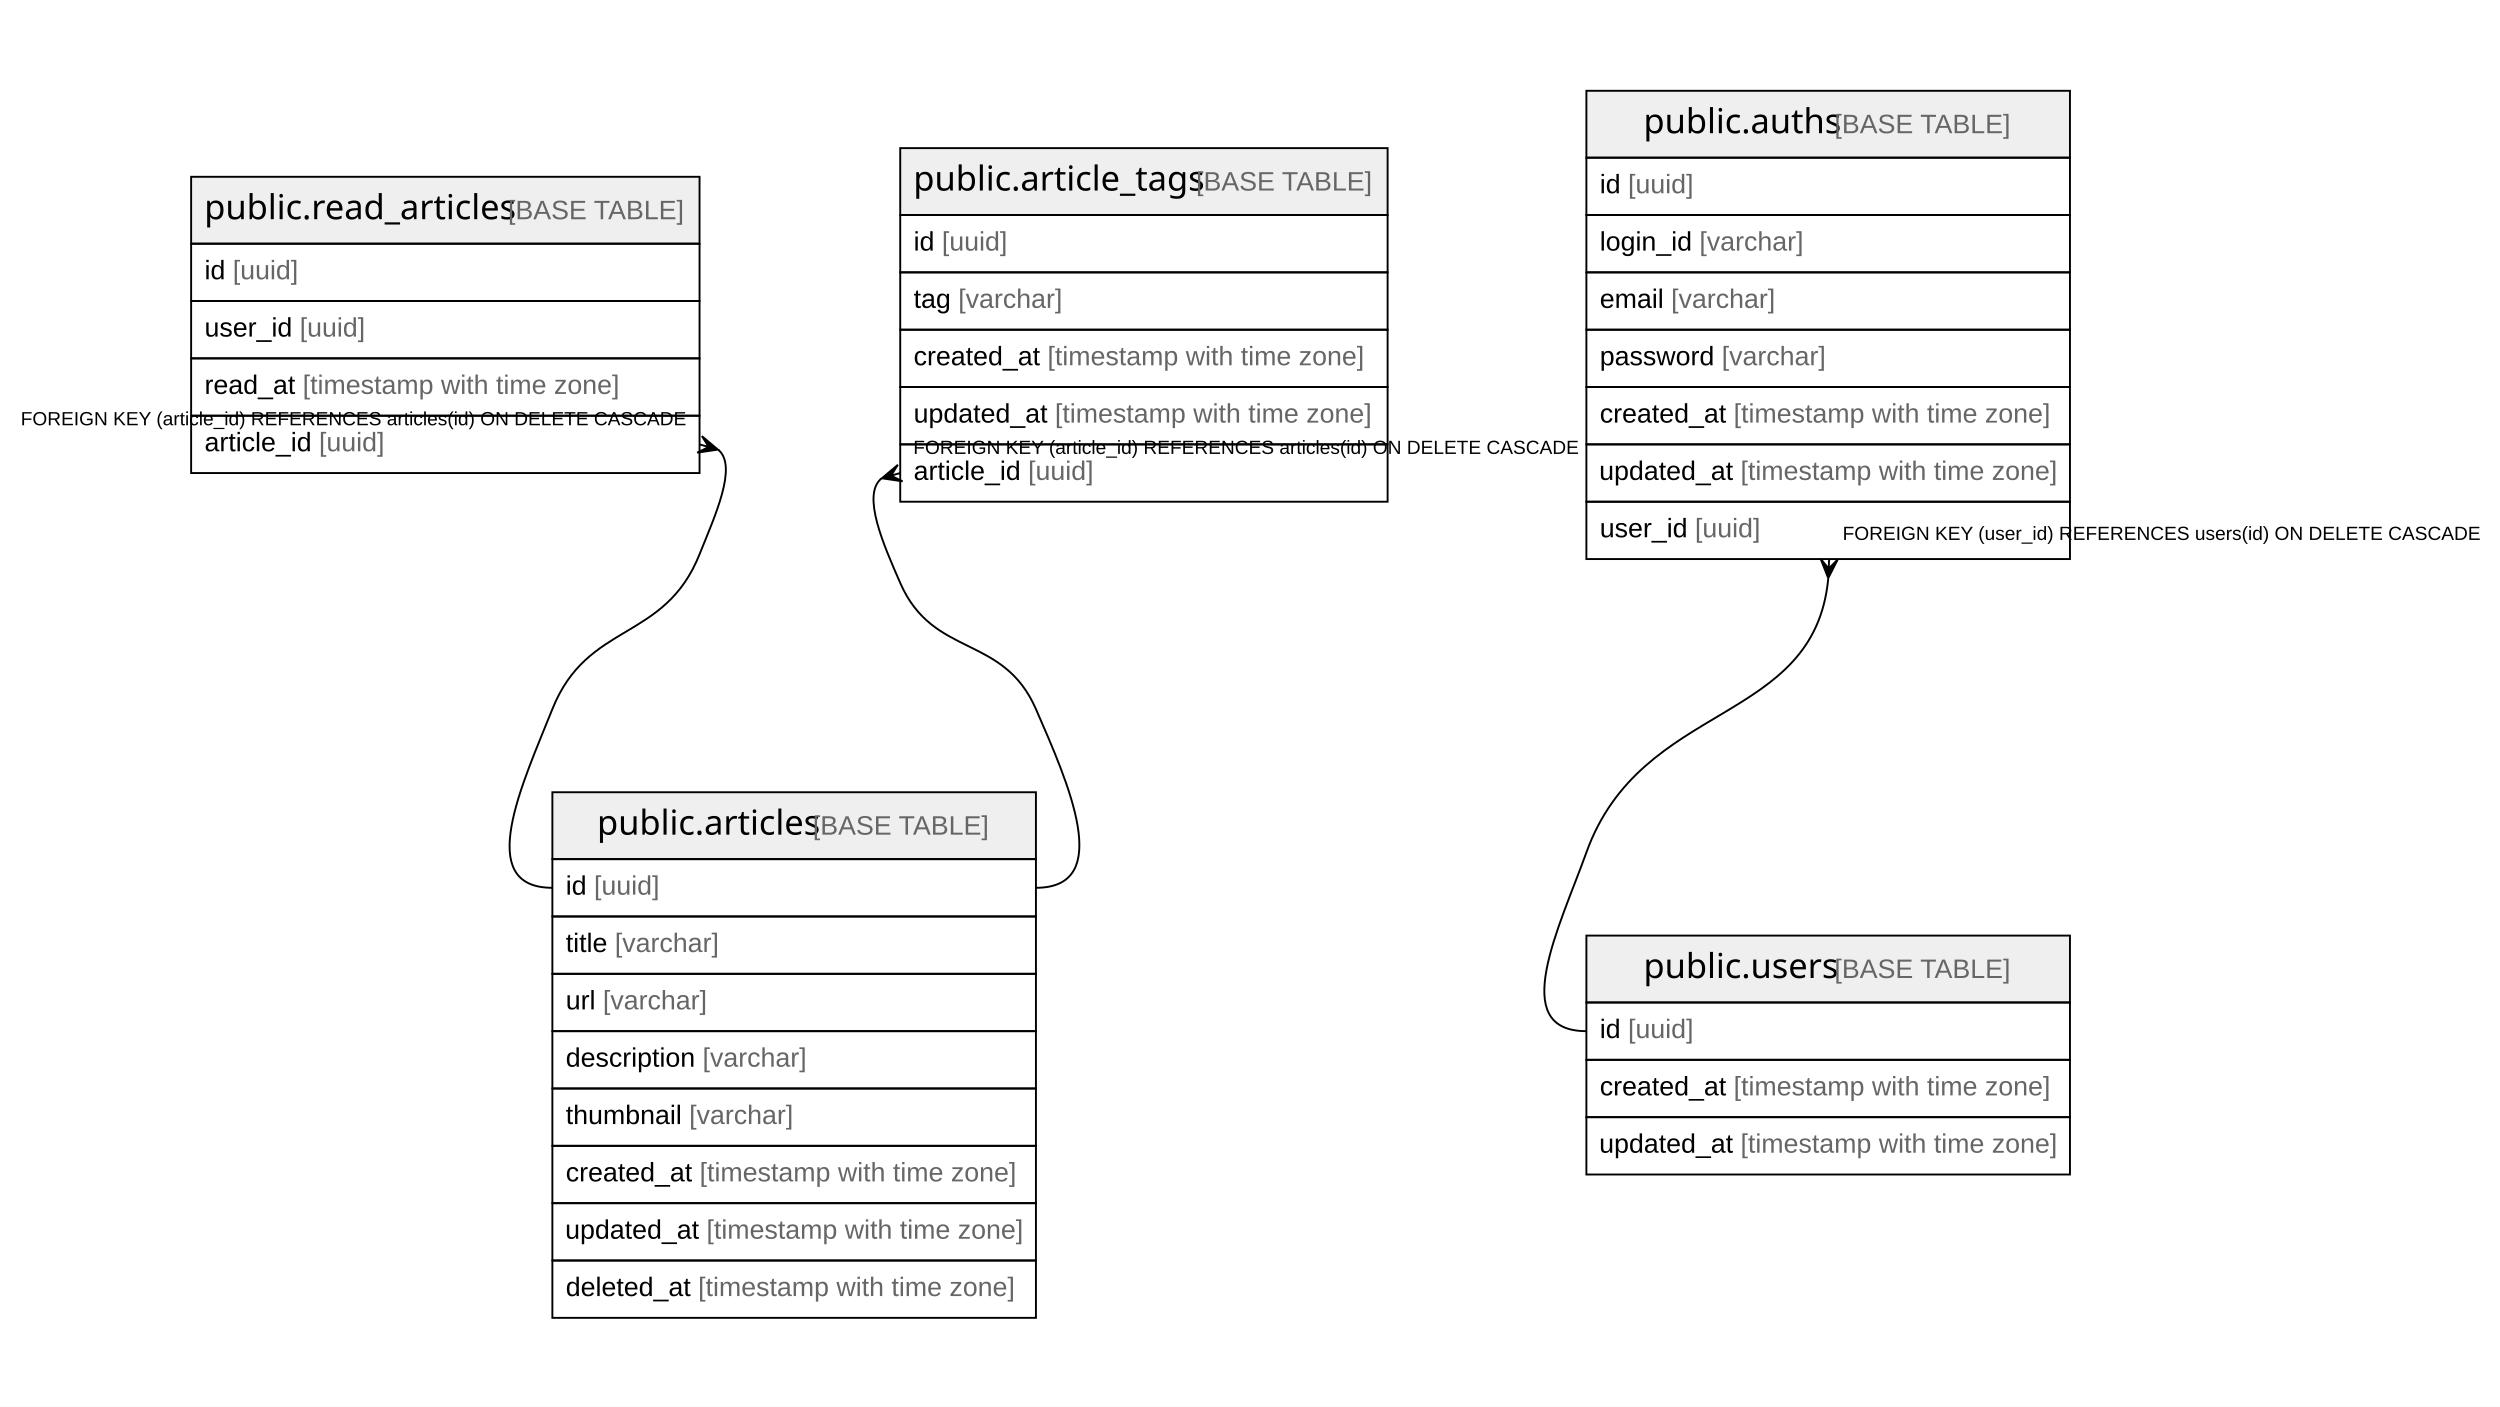
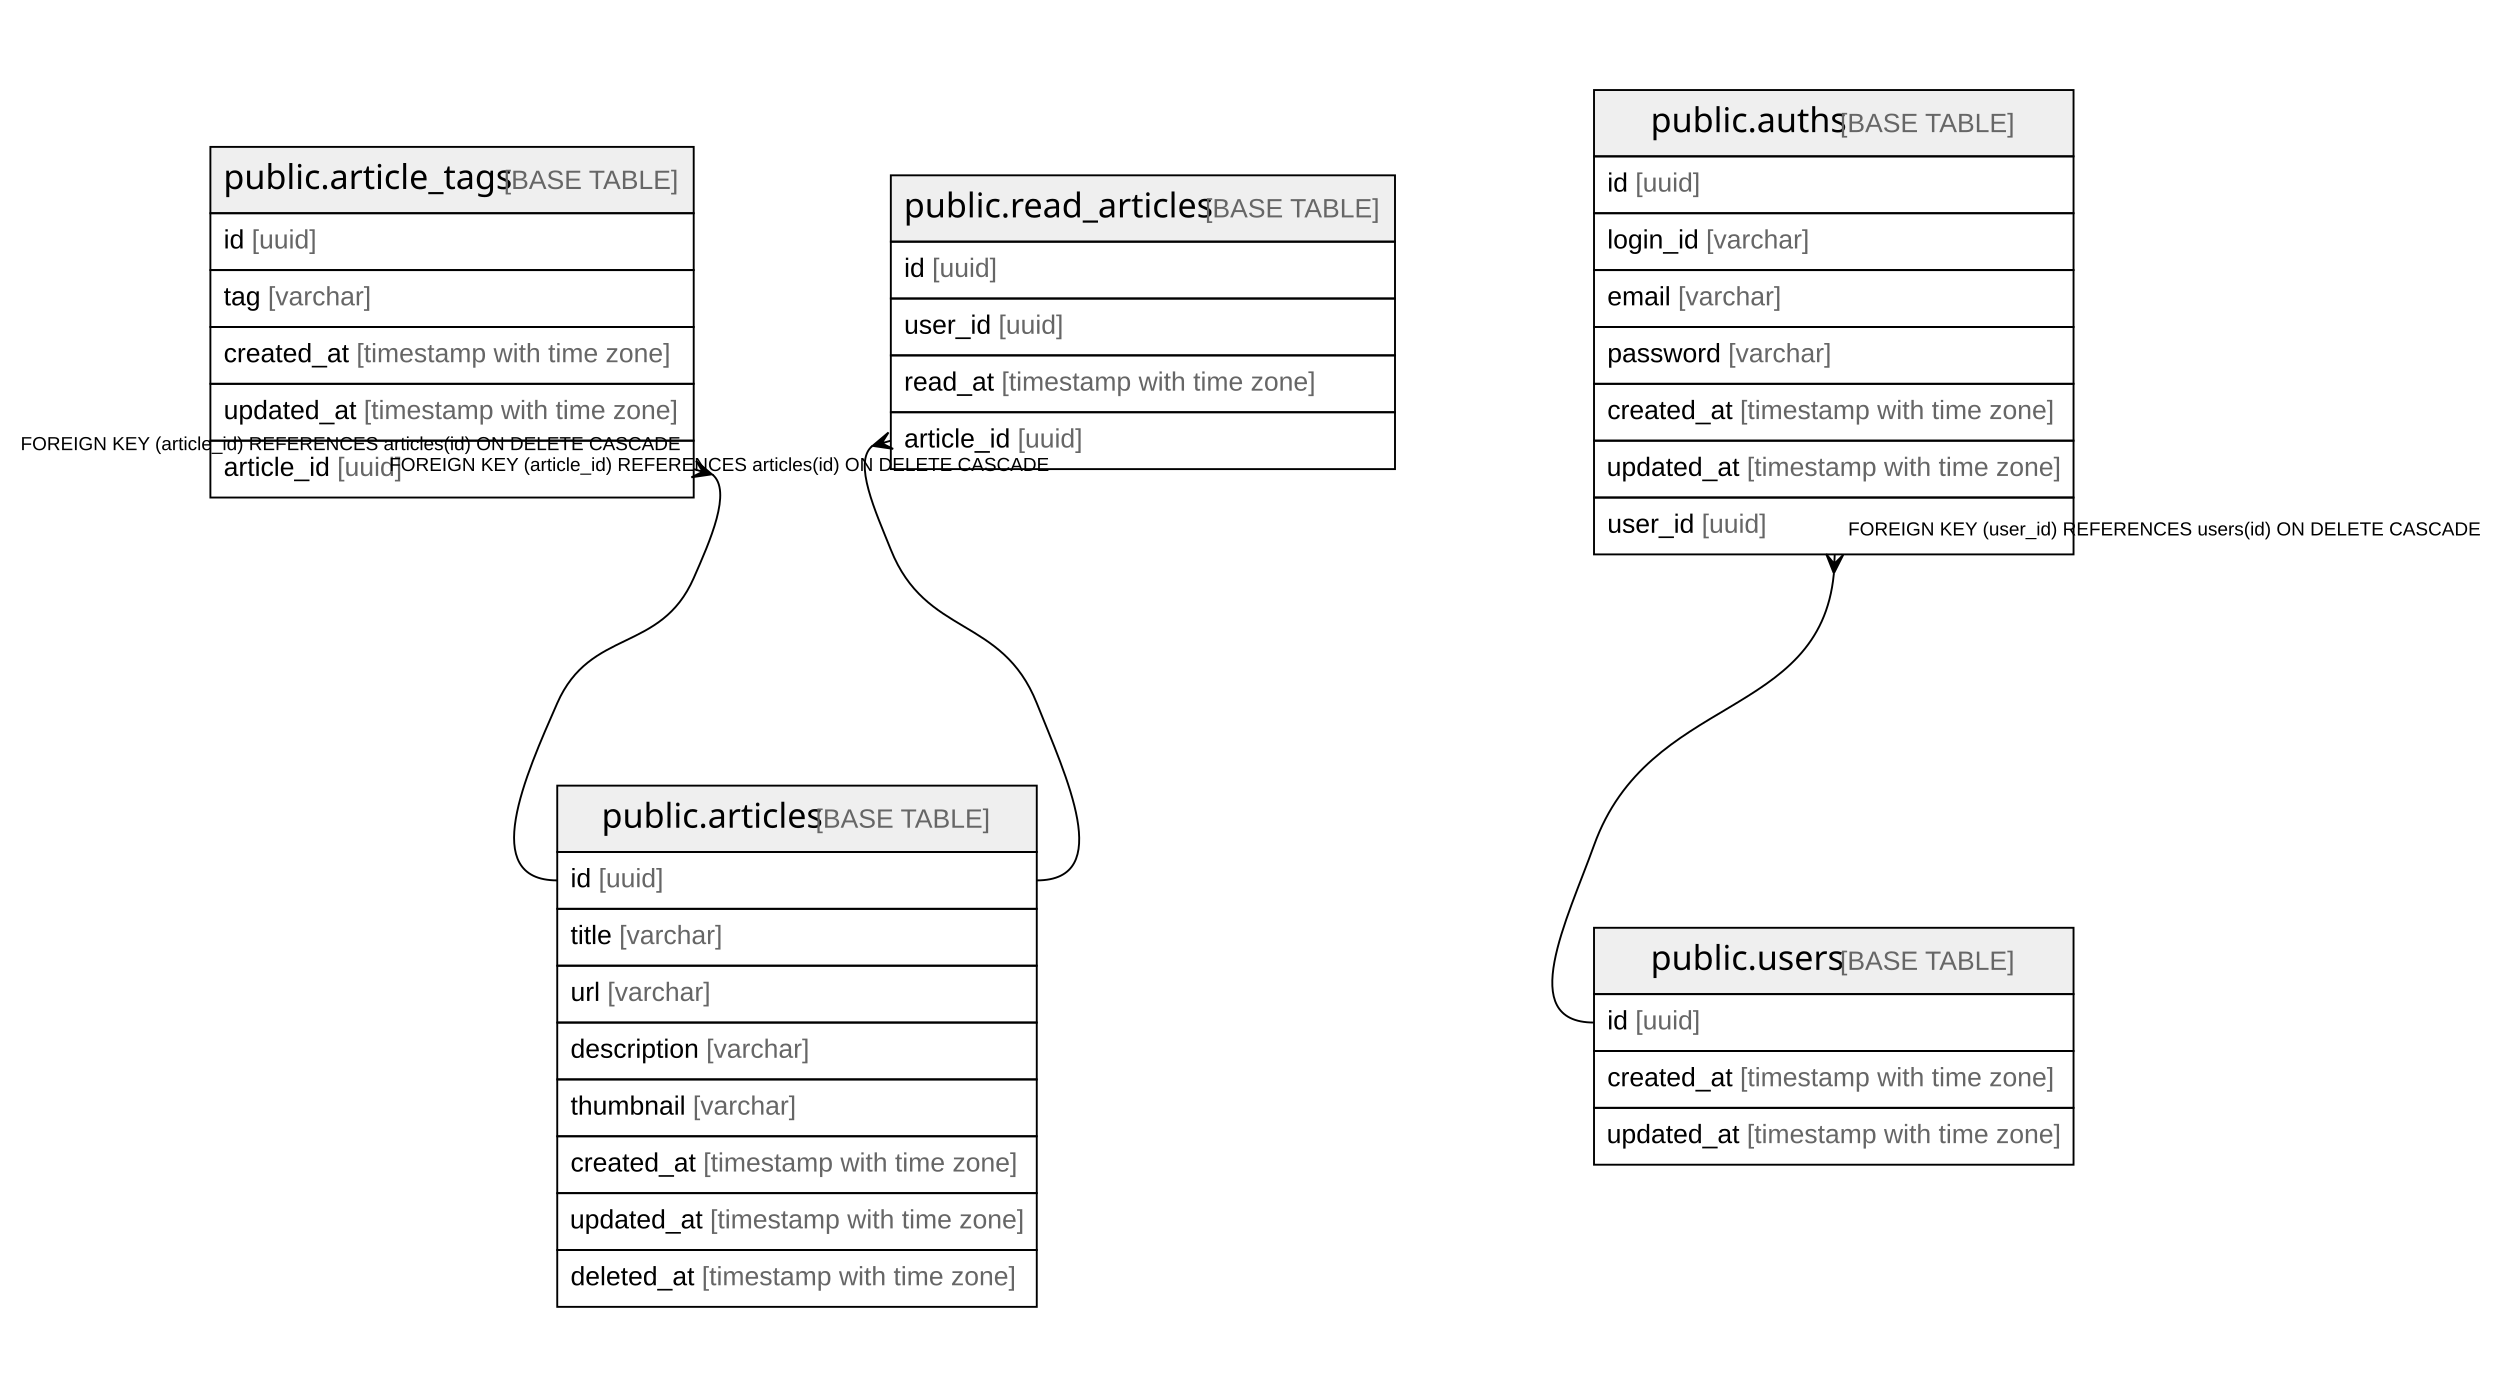
- <svg xmlns="http://www.w3.org/2000/svg" width="1308pt" height="736pt" viewBox="0.00 0.00 1308.00 736.00">
+ <svg xmlns="http://www.w3.org/2000/svg" width="1319pt" height="736pt" viewBox="0.00 0.00 1319.00 736.00">
  <g id="graph0" class="graph" transform="scale(1 1) rotate(0) translate(4 732)">
-     <polygon fill="#ffffff" stroke="transparent" points="-4,4 -4,-732 1304,-732 1304,4 -4,4" />
+     <polygon fill="#ffffff" stroke="transparent" points="-4,4 -4,-732 1315,-732 1315,4 -4,4" />
    <g id="node1" class="node">
-       <polygon fill="#efefef" stroke="transparent" points="285,-282.5 285,-317.5 538,-317.5 538,-282.5 285,-282.5" />
-       <polygon fill="none" stroke="#000000" points="285,-282.5 285,-317.5 538,-317.5 538,-282.5 285,-282.5" />
-       <text text-anchor="start" x="308.371" y="-295.3" font-family="Arial Bold" font-size="18.00" fill="#000000">public.articles</text>
-       <text text-anchor="start" x="417.375" y="-295.3" font-family="Arial" font-size="14.00" fill="#000000"> </text>
-       <text text-anchor="start" x="421.266" y="-295.3" font-family="Arial" font-size="14.00" fill="#666666">[BASE TABLE]</text>
-       <polygon fill="none" stroke="#000000" points="285,-252.5 285,-282.5 538,-282.5 538,-252.5 285,-252.5" />
-       <text text-anchor="start" x="292" y="-263.9" font-family="Arial" font-size="14.00" fill="#000000">id </text>
-       <text text-anchor="start" x="306.78" y="-263.9" font-family="Arial" font-size="14.00" fill="#666666">[uuid]</text>
-       <polygon fill="none" stroke="#000000" points="285,-222.5 285,-252.5 538,-252.5 538,-222.5 285,-222.5" />
-       <text text-anchor="start" x="292" y="-233.9" font-family="Arial" font-size="14.00" fill="#000000">title </text>
-       <text text-anchor="start" x="317.668" y="-233.9" font-family="Arial" font-size="14.00" fill="#666666">[varchar]</text>
-       <polygon fill="none" stroke="#000000" points="285,-192.5 285,-222.5 538,-222.5 538,-192.5 285,-192.5" />
-       <text text-anchor="start" x="292" y="-203.9" font-family="Arial" font-size="14.00" fill="#000000">url </text>
-       <text text-anchor="start" x="311.44" y="-203.9" font-family="Arial" font-size="14.00" fill="#666666">[varchar]</text>
-       <polygon fill="none" stroke="#000000" points="285,-162.5 285,-192.5 538,-192.5 538,-162.5 285,-162.5" />
-       <text text-anchor="start" x="292" y="-173.9" font-family="Arial" font-size="14.00" fill="#000000">description </text>
-       <text text-anchor="start" x="363.568" y="-173.9" font-family="Arial" font-size="14.00" fill="#666666">[varchar]</text>
-       <polygon fill="none" stroke="#000000" points="285,-132.5 285,-162.5 538,-162.5 538,-132.5 285,-132.5" />
-       <text text-anchor="start" x="292" y="-143.9" font-family="Arial" font-size="14.00" fill="#000000">thumbnail </text>
-       <text text-anchor="start" x="356.568" y="-143.9" font-family="Arial" font-size="14.00" fill="#666666">[varchar]</text>
-       <polygon fill="none" stroke="#000000" points="285,-102.5 285,-132.5 538,-132.5 538,-102.5 285,-102.5" />
-       <text text-anchor="start" x="292" y="-113.9" font-family="Arial" font-size="14.00" fill="#000000">created_at </text>
-       <text text-anchor="start" x="362.028" y="-113.9" font-family="Arial" font-size="14.00" fill="#666666">[timestamp with time zone]</text>
-       <polygon fill="none" stroke="#000000" points="285,-72.5 285,-102.5 538,-102.5 538,-72.5 285,-72.5" />
-       <text text-anchor="start" x="291.692" y="-83.9" font-family="Arial" font-size="14.00" fill="#000000">updated_at </text>
-       <text text-anchor="start" x="365.624" y="-83.9" font-family="Arial" font-size="14.00" fill="#666666">[timestamp with time zone]</text>
-       <polygon fill="none" stroke="#000000" points="285,-42.5 285,-72.5 538,-72.5 538,-42.5 285,-42.5" />
-       <text text-anchor="start" x="292" y="-53.9" font-family="Arial" font-size="14.00" fill="#000000">deleted_at </text>
-       <text text-anchor="start" x="361.257" y="-53.9" font-family="Arial" font-size="14.00" fill="#666666">[timestamp with time zone]</text>
+       <polygon fill="#efefef" stroke="transparent" points="290,-282.5 290,-317.5 543,-317.5 543,-282.5 290,-282.5" />
+       <polygon fill="none" stroke="#000000" points="290,-282.5 290,-317.5 543,-317.5 543,-282.5 290,-282.5" />
+       <text text-anchor="start" x="313.371" y="-295.3" font-family="Arial Bold" font-size="18.00" fill="#000000">public.articles</text>
+       <text text-anchor="start" x="422.375" y="-295.3" font-family="Arial" font-size="14.00" fill="#000000"> </text>
+       <text text-anchor="start" x="426.266" y="-295.3" font-family="Arial" font-size="14.00" fill="#666666">[BASE TABLE]</text>
+       <polygon fill="none" stroke="#000000" points="290,-252.5 290,-282.5 543,-282.5 543,-252.5 290,-252.5" />
+       <text text-anchor="start" x="297" y="-263.9" font-family="Arial" font-size="14.00" fill="#000000">id </text>
+       <text text-anchor="start" x="311.78" y="-263.9" font-family="Arial" font-size="14.00" fill="#666666">[uuid]</text>
+       <polygon fill="none" stroke="#000000" points="290,-222.5 290,-252.5 543,-252.5 543,-222.5 290,-222.5" />
+       <text text-anchor="start" x="297" y="-233.9" font-family="Arial" font-size="14.00" fill="#000000">title </text>
+       <text text-anchor="start" x="322.668" y="-233.9" font-family="Arial" font-size="14.00" fill="#666666">[varchar]</text>
+       <polygon fill="none" stroke="#000000" points="290,-192.5 290,-222.5 543,-222.5 543,-192.5 290,-192.5" />
+       <text text-anchor="start" x="297" y="-203.9" font-family="Arial" font-size="14.00" fill="#000000">url </text>
+       <text text-anchor="start" x="316.44" y="-203.9" font-family="Arial" font-size="14.00" fill="#666666">[varchar]</text>
+       <polygon fill="none" stroke="#000000" points="290,-162.5 290,-192.5 543,-192.5 543,-162.5 290,-162.5" />
+       <text text-anchor="start" x="297" y="-173.9" font-family="Arial" font-size="14.00" fill="#000000">description </text>
+       <text text-anchor="start" x="368.568" y="-173.9" font-family="Arial" font-size="14.00" fill="#666666">[varchar]</text>
+       <polygon fill="none" stroke="#000000" points="290,-132.5 290,-162.5 543,-162.5 543,-132.5 290,-132.5" />
+       <text text-anchor="start" x="297" y="-143.9" font-family="Arial" font-size="14.00" fill="#000000">thumbnail </text>
+       <text text-anchor="start" x="361.568" y="-143.9" font-family="Arial" font-size="14.00" fill="#666666">[varchar]</text>
+       <polygon fill="none" stroke="#000000" points="290,-102.5 290,-132.5 543,-132.5 543,-102.5 290,-102.5" />
+       <text text-anchor="start" x="297" y="-113.9" font-family="Arial" font-size="14.00" fill="#000000">created_at </text>
+       <text text-anchor="start" x="367.028" y="-113.9" font-family="Arial" font-size="14.00" fill="#666666">[timestamp with time zone]</text>
+       <polygon fill="none" stroke="#000000" points="290,-72.5 290,-102.5 543,-102.5 543,-72.5 290,-72.5" />
+       <text text-anchor="start" x="296.692" y="-83.9" font-family="Arial" font-size="14.00" fill="#000000">updated_at </text>
+       <text text-anchor="start" x="370.624" y="-83.9" font-family="Arial" font-size="14.00" fill="#666666">[timestamp with time zone]</text>
+       <polygon fill="none" stroke="#000000" points="290,-42.5 290,-72.5 543,-72.5 543,-42.5 290,-42.5" />
+       <text text-anchor="start" x="297" y="-53.9" font-family="Arial" font-size="14.00" fill="#000000">deleted_at </text>
+       <text text-anchor="start" x="366.257" y="-53.9" font-family="Arial" font-size="14.00" fill="#666666">[timestamp with time zone]</text>
    </g>
    <g id="node2" class="node">
-       <polygon fill="#efefef" stroke="transparent" points="96,-604.5 96,-639.5 362,-639.5 362,-604.5 96,-604.5" />
-       <polygon fill="none" stroke="#000000" points="96,-604.5 96,-639.5 362,-639.5 362,-604.5 96,-604.5" />
-       <text text-anchor="start" x="102.862" y="-617.3" font-family="Arial Bold" font-size="18.00" fill="#000000">public.read_articles</text>
-       <text text-anchor="start" x="257.884" y="-617.3" font-family="Arial" font-size="14.00" fill="#000000"> </text>
-       <text text-anchor="start" x="261.774" y="-617.3" font-family="Arial" font-size="14.00" fill="#666666">[BASE TABLE]</text>
-       <polygon fill="none" stroke="#000000" points="96,-574.5 96,-604.5 362,-604.5 362,-574.5 96,-574.5" />
-       <text text-anchor="start" x="103" y="-585.9" font-family="Arial" font-size="14.00" fill="#000000">id </text>
-       <text text-anchor="start" x="117.78" y="-585.9" font-family="Arial" font-size="14.00" fill="#666666">[uuid]</text>
-       <polygon fill="none" stroke="#000000" points="96,-544.5 96,-574.5 362,-574.5 362,-544.5 96,-544.5" />
-       <text text-anchor="start" x="103" y="-555.9" font-family="Arial" font-size="14.00" fill="#000000">user_id </text>
-       <text text-anchor="start" x="152.788" y="-555.9" font-family="Arial" font-size="14.00" fill="#666666">[uuid]</text>
-       <polygon fill="none" stroke="#000000" points="96,-514.5 96,-544.5 362,-544.5 362,-514.5 96,-514.5" />
-       <text text-anchor="start" x="103" y="-525.9" font-family="Arial" font-size="14.00" fill="#000000">read_at </text>
-       <text text-anchor="start" x="154.355" y="-525.9" font-family="Arial" font-size="14.00" fill="#666666">[timestamp with time zone]</text>
-       <polygon fill="none" stroke="#000000" points="96,-484.5 96,-514.5 362,-514.5 362,-484.5 96,-484.5" />
-       <text text-anchor="start" x="103" y="-495.9" font-family="Arial" font-size="14.00" fill="#000000">article_id </text>
-       <text text-anchor="start" x="162.892" y="-495.9" font-family="Arial" font-size="14.00" fill="#666666">[uuid]</text>
+       <polygon fill="#efefef" stroke="transparent" points="107,-619.5 107,-654.5 362,-654.5 362,-619.5 107,-619.5" />
+       <polygon fill="none" stroke="#000000" points="107,-619.5 107,-654.5 362,-654.5 362,-619.5 107,-619.5" />
+       <text text-anchor="start" x="113.861" y="-632.3" font-family="Arial Bold" font-size="18.00" fill="#000000">public.article_tags</text>
+       <text text-anchor="start" x="257.886" y="-632.3" font-family="Arial" font-size="14.00" fill="#000000"> </text>
+       <text text-anchor="start" x="261.776" y="-632.3" font-family="Arial" font-size="14.00" fill="#666666">[BASE TABLE]</text>
+       <polygon fill="none" stroke="#000000" points="107,-589.5 107,-619.5 362,-619.5 362,-589.5 107,-589.5" />
+       <text text-anchor="start" x="114" y="-600.9" font-family="Arial" font-size="14.00" fill="#000000">id </text>
+       <text text-anchor="start" x="128.78" y="-600.9" font-family="Arial" font-size="14.00" fill="#666666">[uuid]</text>
+       <polygon fill="none" stroke="#000000" points="107,-559.5 107,-589.5 362,-589.5 362,-559.5 107,-559.5" />
+       <text text-anchor="start" x="114" y="-570.9" font-family="Arial" font-size="14.00" fill="#000000">tag </text>
+       <text text-anchor="start" x="137.346" y="-570.9" font-family="Arial" font-size="14.00" fill="#666666">[varchar]</text>
+       <polygon fill="none" stroke="#000000" points="107,-529.5 107,-559.5 362,-559.5 362,-529.5 107,-529.5" />
+       <text text-anchor="start" x="114" y="-540.9" font-family="Arial" font-size="14.00" fill="#000000">created_at </text>
+       <text text-anchor="start" x="184.028" y="-540.9" font-family="Arial" font-size="14.00" fill="#666666">[timestamp with time zone]</text>
+       <polygon fill="none" stroke="#000000" points="107,-499.5 107,-529.5 362,-529.5 362,-499.5 107,-499.5" />
+       <text text-anchor="start" x="114" y="-510.9" font-family="Arial" font-size="14.00" fill="#000000">updated_at </text>
+       <text text-anchor="start" x="187.933" y="-510.9" font-family="Arial" font-size="14.00" fill="#666666">[timestamp with time zone]</text>
+       <polygon fill="none" stroke="#000000" points="107,-469.5 107,-499.5 362,-499.5 362,-469.5 107,-469.5" />
+       <text text-anchor="start" x="114" y="-480.9" font-family="Arial" font-size="14.00" fill="#000000">article_id </text>
+       <text text-anchor="start" x="173.892" y="-480.9" font-family="Arial" font-size="14.00" fill="#666666">[uuid]</text>
    </g>
    <g id="edge1" class="edge">
-       <path fill="none" stroke="#000000" d="M371.733,-496.73C382.224,-488.189 369.851,-461.653 362,-442 343.574,-395.873 303.426,-407.127 285,-361 269.584,-322.409 243.444,-267.5 285,-267.5" />
-       <polygon fill="#000000" stroke="#000000" points="371.618,-496.762 360.768,-495.172 366.809,-498.131 362,-499.5 362,-499.5 362,-499.5 366.809,-498.131 363.232,-503.828 371.618,-496.762 371.618,-496.762" />
-       <text text-anchor="start" x="6.837" y="-509.5" font-family="Arial" font-size="10.00" fill="#000000">FOREIGN KEY (article_id) REFERENCES articles(id) ON DELETE CASCADE</text>
+       <path fill="none" stroke="#000000" d="M371.792,-481.705C382.455,-473.092 370.522,-446.372 362,-427 344.52,-387.265 307.48,-400.735 290,-361 273.267,-322.962 248.444,-267.5 290,-267.5" />
+       <polygon fill="#000000" stroke="#000000" points="371.616,-481.755 360.765,-480.173 366.808,-483.127 362,-484.5 362,-484.5 362,-484.5 366.808,-483.127 363.235,-488.827 371.616,-481.755 371.616,-481.755" />
+       <text text-anchor="start" x="6.837" y="-494.5" font-family="Arial" font-size="10.00" fill="#000000">FOREIGN KEY (article_id) REFERENCES articles(id) ON DELETE CASCADE</text>
    </g>
    <g id="node3" class="node">
-       <polygon fill="#efefef" stroke="transparent" points="467,-619.5 467,-654.5 722,-654.5 722,-619.5 467,-619.5" />
-       <polygon fill="none" stroke="#000000" points="467,-619.5 467,-654.5 722,-654.5 722,-619.5 467,-619.5" />
-       <text text-anchor="start" x="473.861" y="-632.3" font-family="Arial Bold" font-size="18.00" fill="#000000">public.article_tags</text>
-       <text text-anchor="start" x="617.886" y="-632.3" font-family="Arial" font-size="14.00" fill="#000000"> </text>
-       <text text-anchor="start" x="621.776" y="-632.3" font-family="Arial" font-size="14.00" fill="#666666">[BASE TABLE]</text>
-       <polygon fill="none" stroke="#000000" points="467,-589.5 467,-619.5 722,-619.5 722,-589.5 467,-589.5" />
-       <text text-anchor="start" x="474" y="-600.9" font-family="Arial" font-size="14.00" fill="#000000">id </text>
-       <text text-anchor="start" x="488.78" y="-600.9" font-family="Arial" font-size="14.00" fill="#666666">[uuid]</text>
-       <polygon fill="none" stroke="#000000" points="467,-559.5 467,-589.5 722,-589.5 722,-559.5 467,-559.5" />
-       <text text-anchor="start" x="474" y="-570.9" font-family="Arial" font-size="14.00" fill="#000000">tag </text>
-       <text text-anchor="start" x="497.346" y="-570.9" font-family="Arial" font-size="14.00" fill="#666666">[varchar]</text>
-       <polygon fill="none" stroke="#000000" points="467,-529.5 467,-559.5 722,-559.5 722,-529.5 467,-529.5" />
-       <text text-anchor="start" x="474" y="-540.9" font-family="Arial" font-size="14.00" fill="#000000">created_at </text>
-       <text text-anchor="start" x="544.028" y="-540.9" font-family="Arial" font-size="14.00" fill="#666666">[timestamp with time zone]</text>
-       <polygon fill="none" stroke="#000000" points="467,-499.5 467,-529.5 722,-529.5 722,-499.5 467,-499.5" />
-       <text text-anchor="start" x="474" y="-510.9" font-family="Arial" font-size="14.00" fill="#000000">updated_at </text>
-       <text text-anchor="start" x="547.933" y="-510.9" font-family="Arial" font-size="14.00" fill="#666666">[timestamp with time zone]</text>
-       <polygon fill="none" stroke="#000000" points="467,-469.5 467,-499.5 722,-499.5 722,-469.5 467,-469.5" />
-       <text text-anchor="start" x="474" y="-480.9" font-family="Arial" font-size="14.00" fill="#000000">article_id </text>
-       <text text-anchor="start" x="533.892" y="-480.9" font-family="Arial" font-size="14.00" fill="#666666">[uuid]</text>
+       <polygon fill="#efefef" stroke="transparent" points="837,-207.5 837,-242.5 1090,-242.5 1090,-207.5 837,-207.5" />
+       <polygon fill="none" stroke="#000000" points="837,-207.5 837,-242.5 1090,-242.5 1090,-207.5 837,-207.5" />
+       <text text-anchor="start" x="866.866" y="-220.3" font-family="Arial Bold" font-size="18.00" fill="#000000">public.users</text>
+       <text text-anchor="start" x="962.88" y="-220.3" font-family="Arial" font-size="14.00" fill="#000000"> </text>
+       <text text-anchor="start" x="966.771" y="-220.3" font-family="Arial" font-size="14.00" fill="#666666">[BASE TABLE]</text>
+       <polygon fill="none" stroke="#000000" points="837,-177.5 837,-207.5 1090,-207.5 1090,-177.5 837,-177.5" />
+       <text text-anchor="start" x="844" y="-188.9" font-family="Arial" font-size="14.00" fill="#000000">id </text>
+       <text text-anchor="start" x="858.78" y="-188.9" font-family="Arial" font-size="14.00" fill="#666666">[uuid]</text>
+       <polygon fill="none" stroke="#000000" points="837,-147.5 837,-177.5 1090,-177.5 1090,-147.5 837,-147.5" />
+       <text text-anchor="start" x="844" y="-158.9" font-family="Arial" font-size="14.00" fill="#000000">created_at </text>
+       <text text-anchor="start" x="914.028" y="-158.9" font-family="Arial" font-size="14.00" fill="#666666">[timestamp with time zone]</text>
+       <polygon fill="none" stroke="#000000" points="837,-117.5 837,-147.5 1090,-147.5 1090,-117.5 837,-117.5" />
+       <text text-anchor="start" x="843.692" y="-128.9" font-family="Arial" font-size="14.00" fill="#000000">updated_at </text>
+       <text text-anchor="start" x="917.624" y="-128.9" font-family="Arial" font-size="14.00" fill="#666666">[timestamp with time zone]</text>
+     </g>
+     <g id="node4" class="node">
+       <polygon fill="#efefef" stroke="transparent" points="837,-649.5 837,-684.5 1090,-684.5 1090,-649.5 837,-649.5" />
+       <polygon fill="none" stroke="#000000" points="837,-649.5 837,-684.5 1090,-684.5 1090,-649.5 837,-649.5" />
+       <text text-anchor="start" x="866.858" y="-662.3" font-family="Arial Bold" font-size="18.00" fill="#000000">public.auths</text>
+       <text text-anchor="start" x="962.888" y="-662.3" font-family="Arial" font-size="14.00" fill="#000000"> </text>
+       <text text-anchor="start" x="966.779" y="-662.3" font-family="Arial" font-size="14.00" fill="#666666">[BASE TABLE]</text>
+       <polygon fill="none" stroke="#000000" points="837,-619.5 837,-649.5 1090,-649.5 1090,-619.5 837,-619.5" />
+       <text text-anchor="start" x="844" y="-630.9" font-family="Arial" font-size="14.00" fill="#000000">id </text>
+       <text text-anchor="start" x="858.78" y="-630.9" font-family="Arial" font-size="14.00" fill="#666666">[uuid]</text>
+       <polygon fill="none" stroke="#000000" points="837,-589.5 837,-619.5 1090,-619.5 1090,-589.5 837,-589.5" />
+       <text text-anchor="start" x="844" y="-600.9" font-family="Arial" font-size="14.00" fill="#000000">login_id </text>
+       <text text-anchor="start" x="896.123" y="-600.9" font-family="Arial" font-size="14.00" fill="#666666">[varchar]</text>
+       <polygon fill="none" stroke="#000000" points="837,-559.5 837,-589.5 1090,-589.5 1090,-559.5 837,-559.5" />
+       <text text-anchor="start" x="844" y="-570.9" font-family="Arial" font-size="14.00" fill="#000000">email </text>
+       <text text-anchor="start" x="881.33" y="-570.9" font-family="Arial" font-size="14.00" fill="#666666">[varchar]</text>
+       <polygon fill="none" stroke="#000000" points="837,-529.5 837,-559.5 1090,-559.5 1090,-529.5 837,-529.5" />
+       <text text-anchor="start" x="844" y="-540.9" font-family="Arial" font-size="14.00" fill="#000000">password </text>
+       <text text-anchor="start" x="907.788" y="-540.9" font-family="Arial" font-size="14.00" fill="#666666">[varchar]</text>
+       <polygon fill="none" stroke="#000000" points="837,-499.5 837,-529.5 1090,-529.5 1090,-499.5 837,-499.5" />
+       <text text-anchor="start" x="844" y="-510.9" font-family="Arial" font-size="14.00" fill="#000000">created_at </text>
+       <text text-anchor="start" x="914.028" y="-510.9" font-family="Arial" font-size="14.00" fill="#666666">[timestamp with time zone]</text>
+       <polygon fill="none" stroke="#000000" points="837,-469.5 837,-499.5 1090,-499.5 1090,-469.5 837,-469.5" />
+       <text text-anchor="start" x="843.692" y="-480.9" font-family="Arial" font-size="14.00" fill="#000000">updated_at </text>
+       <text text-anchor="start" x="917.624" y="-480.9" font-family="Arial" font-size="14.00" fill="#666666">[timestamp with time zone]</text>
+       <polygon fill="none" stroke="#000000" points="837,-439.5 837,-469.5 1090,-469.5 1090,-439.5 837,-439.5" />
+       <text text-anchor="start" x="844" y="-450.9" font-family="Arial" font-size="14.00" fill="#000000">user_id </text>
+       <text text-anchor="start" x="893.788" y="-450.9" font-family="Arial" font-size="14.00" fill="#666666">[uuid]</text>
    </g>
    <g id="edge2" class="edge">
-       <path fill="none" stroke="#000000" d="M457.214,-481.707C446.568,-473.102 458.546,-446.401 467,-427 484.211,-387.503 520.789,-400.497 538,-361 554.6,-322.904 579.556,-267.5 538,-267.5" />
-       <polygon fill="#000000" stroke="#000000" points="457.384,-481.756 465.765,-488.827 462.192,-483.128 467,-484.5 467,-484.5 467,-484.5 462.192,-483.128 468.235,-480.173 457.384,-481.756 457.384,-481.756" />
-       <text text-anchor="start" x="473.837" y="-494.5" font-family="Arial" font-size="10.00" fill="#000000">FOREIGN KEY (article_id) REFERENCES articles(id) ON DELETE CASCADE</text>
-     </g>
-     <g id="node4" class="node">
-       <polygon fill="#efefef" stroke="transparent" points="826,-207.5 826,-242.5 1079,-242.5 1079,-207.5 826,-207.5" />
-       <polygon fill="none" stroke="#000000" points="826,-207.5 826,-242.5 1079,-242.5 1079,-207.5 826,-207.5" />
-       <text text-anchor="start" x="855.866" y="-220.3" font-family="Arial Bold" font-size="18.00" fill="#000000">public.users</text>
-       <text text-anchor="start" x="951.88" y="-220.3" font-family="Arial" font-size="14.00" fill="#000000"> </text>
-       <text text-anchor="start" x="955.771" y="-220.3" font-family="Arial" font-size="14.00" fill="#666666">[BASE TABLE]</text>
-       <polygon fill="none" stroke="#000000" points="826,-177.5 826,-207.5 1079,-207.5 1079,-177.5 826,-177.5" />
-       <text text-anchor="start" x="833" y="-188.9" font-family="Arial" font-size="14.00" fill="#000000">id </text>
-       <text text-anchor="start" x="847.78" y="-188.9" font-family="Arial" font-size="14.00" fill="#666666">[uuid]</text>
-       <polygon fill="none" stroke="#000000" points="826,-147.5 826,-177.5 1079,-177.5 1079,-147.5 826,-147.5" />
-       <text text-anchor="start" x="833" y="-158.9" font-family="Arial" font-size="14.00" fill="#000000">created_at </text>
-       <text text-anchor="start" x="903.028" y="-158.9" font-family="Arial" font-size="14.00" fill="#666666">[timestamp with time zone]</text>
-       <polygon fill="none" stroke="#000000" points="826,-117.5 826,-147.5 1079,-147.5 1079,-117.5 826,-117.5" />
-       <text text-anchor="start" x="832.692" y="-128.9" font-family="Arial" font-size="14.00" fill="#000000">updated_at </text>
-       <text text-anchor="start" x="906.624" y="-128.9" font-family="Arial" font-size="14.00" fill="#666666">[timestamp with time zone]</text>
+       <path fill="none" stroke="#000000" d="M963.522,-429.13C956.155,-352.289 865.765,-365.893 837,-286 822.923,-246.902 795.444,-192.5 837,-192.5" />
+       <polygon fill="#000000" stroke="#000000" points="963.539,-429.511 959.505,-439.707 963.77,-434.505 964,-439.5 964,-439.5 964,-439.5 963.77,-434.505 968.495,-439.293 963.539,-429.511 963.539,-429.511" />
+       <text text-anchor="start" x="971.053" y="-449.5" font-family="Arial" font-size="10.00" fill="#000000">FOREIGN KEY (user_id) REFERENCES users(id) ON DELETE CASCADE</text>
    </g>
    <g id="node5" class="node">
-       <polygon fill="#efefef" stroke="transparent" points="826,-649.5 826,-684.5 1079,-684.5 1079,-649.5 826,-649.5" />
-       <polygon fill="none" stroke="#000000" points="826,-649.5 826,-684.5 1079,-684.5 1079,-649.5 826,-649.5" />
-       <text text-anchor="start" x="855.858" y="-662.3" font-family="Arial Bold" font-size="18.00" fill="#000000">public.auths</text>
-       <text text-anchor="start" x="951.888" y="-662.3" font-family="Arial" font-size="14.00" fill="#000000"> </text>
-       <text text-anchor="start" x="955.779" y="-662.3" font-family="Arial" font-size="14.00" fill="#666666">[BASE TABLE]</text>
-       <polygon fill="none" stroke="#000000" points="826,-619.5 826,-649.5 1079,-649.5 1079,-619.5 826,-619.5" />
-       <text text-anchor="start" x="833" y="-630.9" font-family="Arial" font-size="14.00" fill="#000000">id </text>
-       <text text-anchor="start" x="847.78" y="-630.9" font-family="Arial" font-size="14.00" fill="#666666">[uuid]</text>
-       <polygon fill="none" stroke="#000000" points="826,-589.5 826,-619.5 1079,-619.5 1079,-589.5 826,-589.5" />
-       <text text-anchor="start" x="833" y="-600.9" font-family="Arial" font-size="14.00" fill="#000000">login_id </text>
-       <text text-anchor="start" x="885.123" y="-600.9" font-family="Arial" font-size="14.00" fill="#666666">[varchar]</text>
-       <polygon fill="none" stroke="#000000" points="826,-559.5 826,-589.5 1079,-589.5 1079,-559.5 826,-559.5" />
-       <text text-anchor="start" x="833" y="-570.9" font-family="Arial" font-size="14.00" fill="#000000">email </text>
-       <text text-anchor="start" x="870.33" y="-570.9" font-family="Arial" font-size="14.00" fill="#666666">[varchar]</text>
-       <polygon fill="none" stroke="#000000" points="826,-529.5 826,-559.5 1079,-559.5 1079,-529.5 826,-529.5" />
-       <text text-anchor="start" x="833" y="-540.9" font-family="Arial" font-size="14.00" fill="#000000">password </text>
-       <text text-anchor="start" x="896.788" y="-540.9" font-family="Arial" font-size="14.00" fill="#666666">[varchar]</text>
-       <polygon fill="none" stroke="#000000" points="826,-499.5 826,-529.5 1079,-529.5 1079,-499.5 826,-499.5" />
-       <text text-anchor="start" x="833" y="-510.9" font-family="Arial" font-size="14.00" fill="#000000">created_at </text>
-       <text text-anchor="start" x="903.028" y="-510.9" font-family="Arial" font-size="14.00" fill="#666666">[timestamp with time zone]</text>
-       <polygon fill="none" stroke="#000000" points="826,-469.5 826,-499.5 1079,-499.5 1079,-469.5 826,-469.5" />
-       <text text-anchor="start" x="832.692" y="-480.9" font-family="Arial" font-size="14.00" fill="#000000">updated_at </text>
-       <text text-anchor="start" x="906.624" y="-480.9" font-family="Arial" font-size="14.00" fill="#666666">[timestamp with time zone]</text>
-       <polygon fill="none" stroke="#000000" points="826,-439.5 826,-469.5 1079,-469.5 1079,-439.5 826,-439.5" />
-       <text text-anchor="start" x="833" y="-450.9" font-family="Arial" font-size="14.00" fill="#000000">user_id </text>
-       <text text-anchor="start" x="882.788" y="-450.9" font-family="Arial" font-size="14.00" fill="#666666">[uuid]</text>
+       <polygon fill="#efefef" stroke="transparent" points="466,-604.5 466,-639.5 732,-639.5 732,-604.5 466,-604.5" />
+       <polygon fill="none" stroke="#000000" points="466,-604.5 466,-639.5 732,-639.5 732,-604.5 466,-604.5" />
+       <text text-anchor="start" x="472.862" y="-617.3" font-family="Arial Bold" font-size="18.00" fill="#000000">public.read_articles</text>
+       <text text-anchor="start" x="627.884" y="-617.3" font-family="Arial" font-size="14.00" fill="#000000"> </text>
+       <text text-anchor="start" x="631.774" y="-617.3" font-family="Arial" font-size="14.00" fill="#666666">[BASE TABLE]</text>
+       <polygon fill="none" stroke="#000000" points="466,-574.5 466,-604.5 732,-604.5 732,-574.5 466,-574.5" />
+       <text text-anchor="start" x="473" y="-585.9" font-family="Arial" font-size="14.00" fill="#000000">id </text>
+       <text text-anchor="start" x="487.78" y="-585.9" font-family="Arial" font-size="14.00" fill="#666666">[uuid]</text>
+       <polygon fill="none" stroke="#000000" points="466,-544.5 466,-574.5 732,-574.5 732,-544.5 466,-544.5" />
+       <text text-anchor="start" x="473" y="-555.9" font-family="Arial" font-size="14.00" fill="#000000">user_id </text>
+       <text text-anchor="start" x="522.788" y="-555.9" font-family="Arial" font-size="14.00" fill="#666666">[uuid]</text>
+       <polygon fill="none" stroke="#000000" points="466,-514.5 466,-544.5 732,-544.5 732,-514.5 466,-514.5" />
+       <text text-anchor="start" x="473" y="-525.9" font-family="Arial" font-size="14.00" fill="#000000">read_at </text>
+       <text text-anchor="start" x="524.355" y="-525.9" font-family="Arial" font-size="14.00" fill="#666666">[timestamp with time zone]</text>
+       <polygon fill="none" stroke="#000000" points="466,-484.5 466,-514.5 732,-514.5 732,-484.5 466,-484.5" />
+       <text text-anchor="start" x="473" y="-495.9" font-family="Arial" font-size="14.00" fill="#000000">article_id </text>
+       <text text-anchor="start" x="532.892" y="-495.9" font-family="Arial" font-size="14.00" fill="#666666">[uuid]</text>
    </g>
    <g id="edge3" class="edge">
-       <path fill="none" stroke="#000000" d="M952.522,-429.13C945.155,-352.289 854.765,-365.893 826,-286 811.923,-246.902 784.444,-192.5 826,-192.5" />
-       <polygon fill="#000000" stroke="#000000" points="952.539,-429.511 948.505,-439.707 952.77,-434.505 953,-439.5 953,-439.5 953,-439.5 952.77,-434.505 957.495,-439.293 952.539,-429.511 952.539,-429.511" />
-       <text text-anchor="start" x="960.053" y="-449.5" font-family="Arial" font-size="10.00" fill="#000000">FOREIGN KEY (user_id) REFERENCES users(id) ON DELETE CASCADE</text>
+       <path fill="none" stroke="#000000" d="M456.267,-496.73C445.776,-488.189 458.149,-461.653 466,-442 484.426,-395.873 524.574,-407.127 543,-361 558.415,-322.409 584.556,-267.5 543,-267.5" />
+       <polygon fill="#000000" stroke="#000000" points="456.382,-496.762 464.768,-503.828 461.191,-498.131 466,-499.5 466,-499.5 466,-499.5 461.191,-498.131 467.232,-495.172 456.382,-496.762 456.382,-496.762" />
+       <text text-anchor="start" x="201.337" y="-483.5" font-family="Arial" font-size="10.00" fill="#000000">FOREIGN KEY (article_id) REFERENCES articles(id) ON DELETE CASCADE</text>
    </g>
  </g>
</svg>
